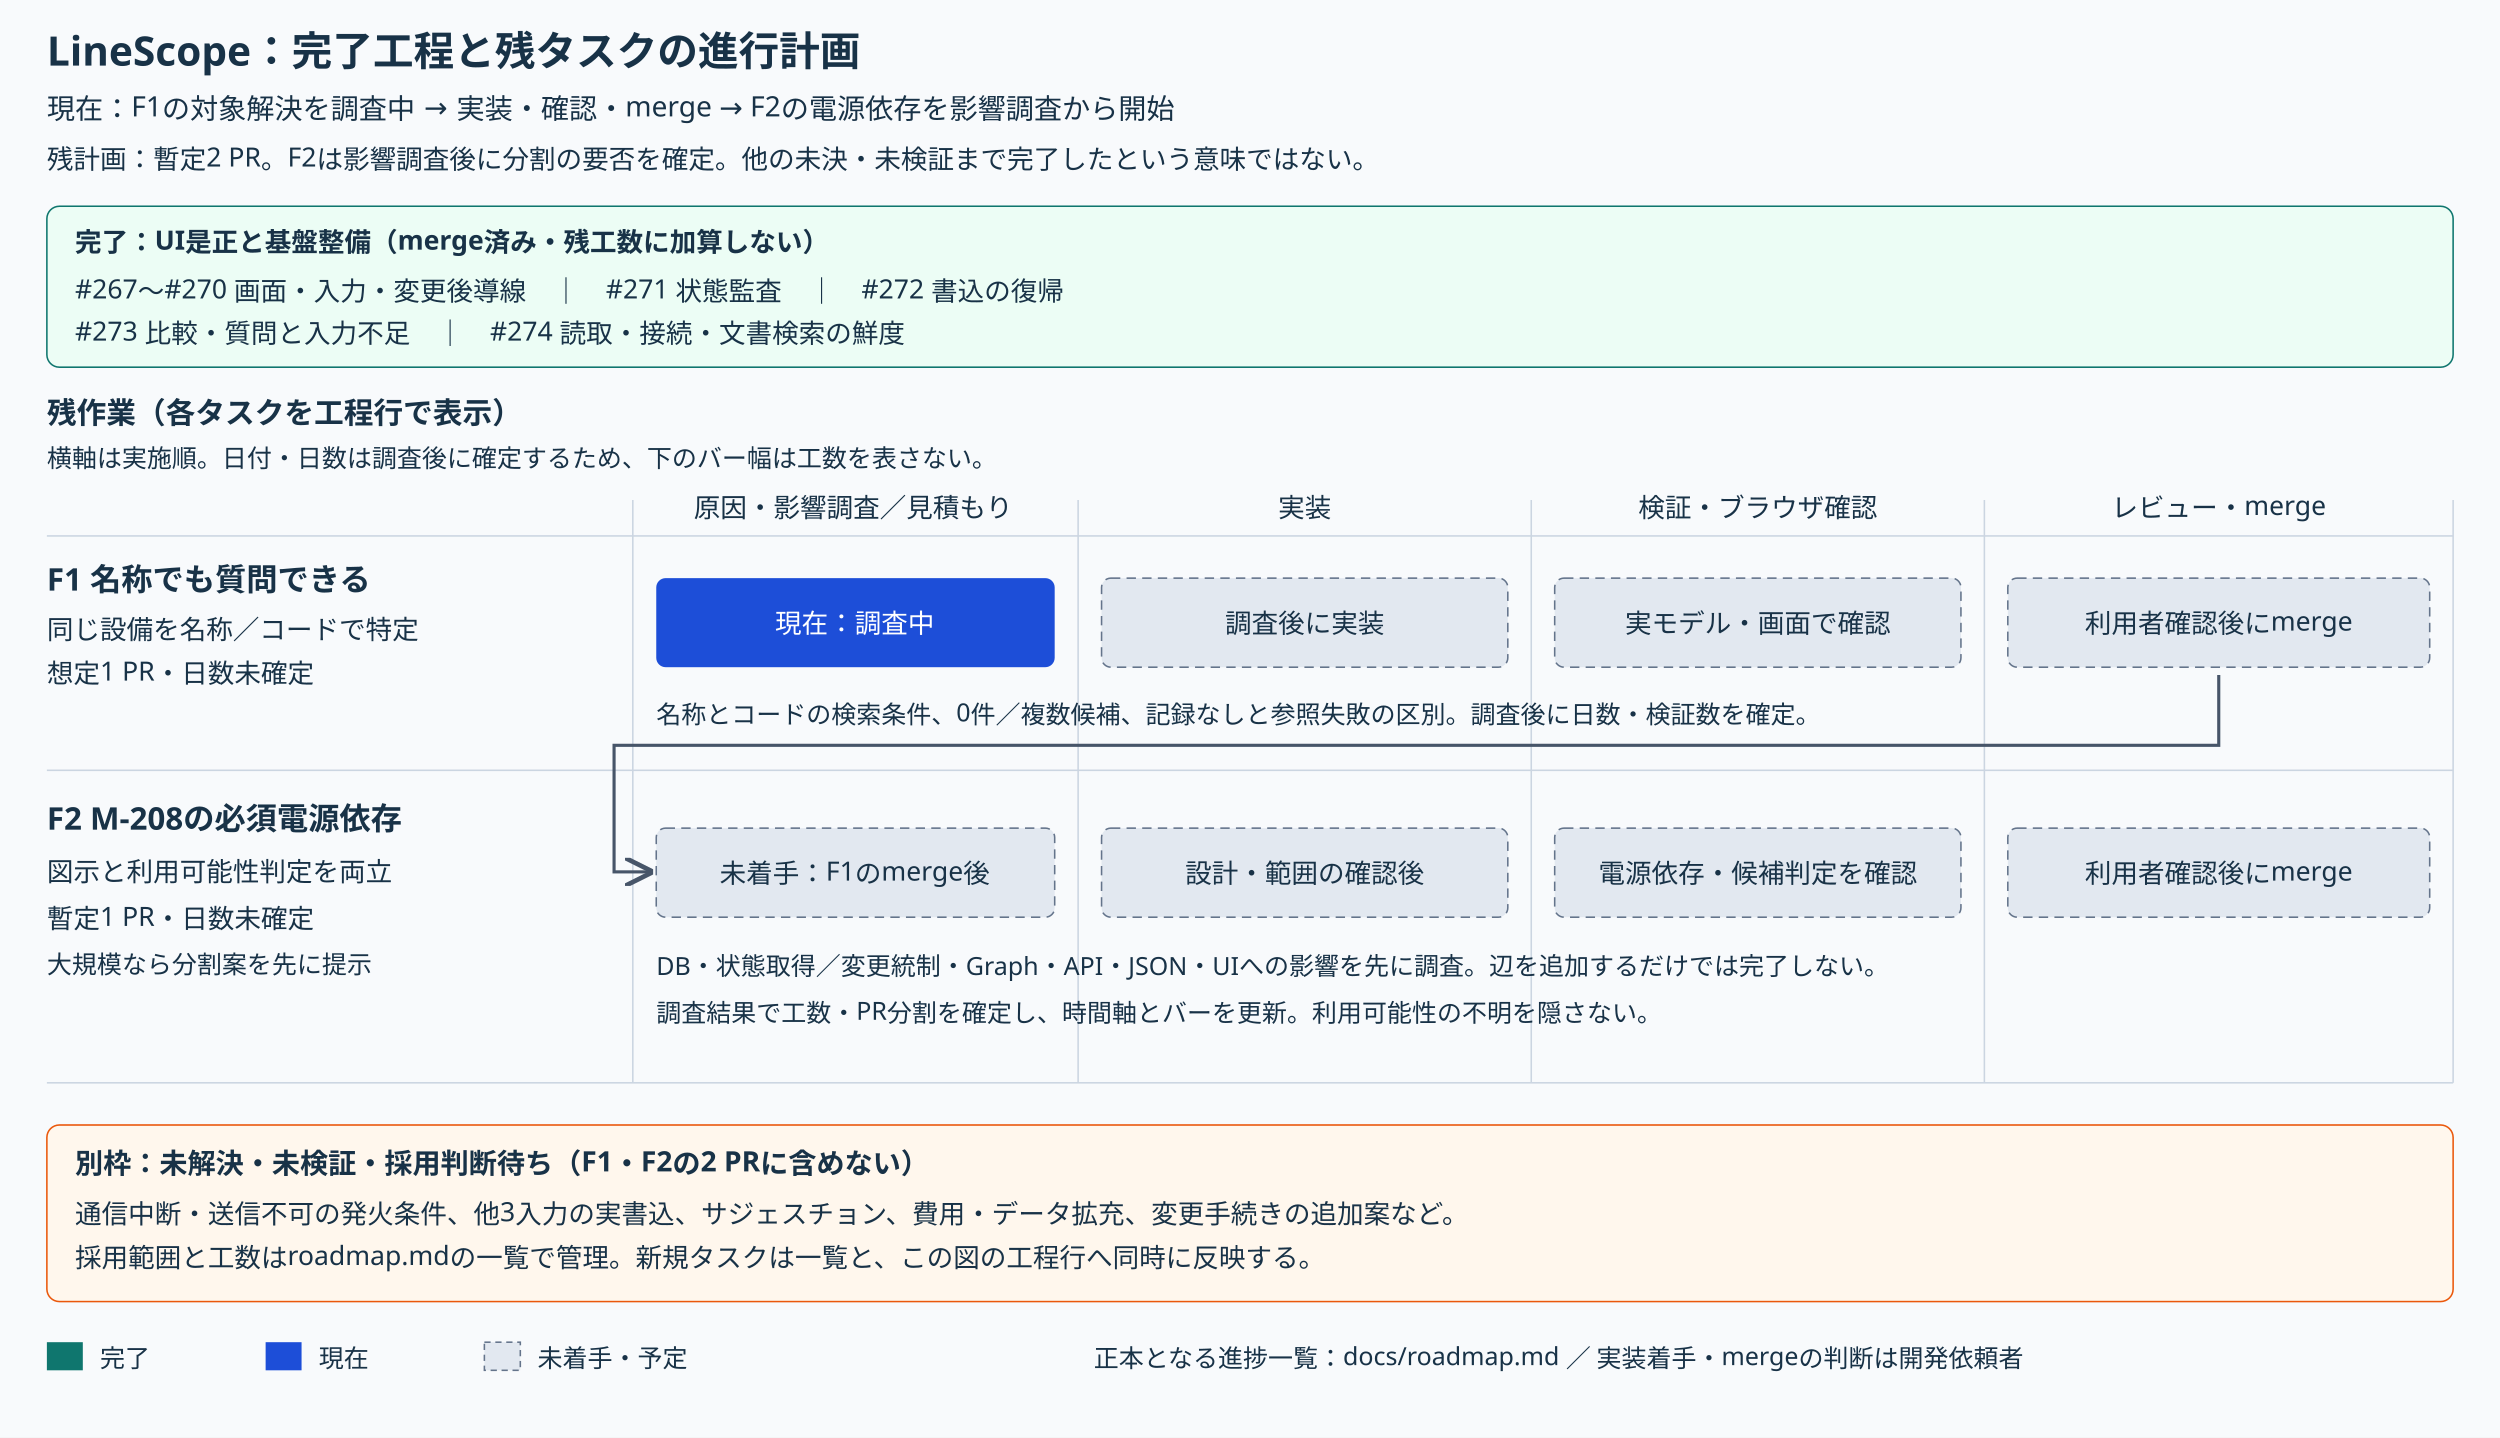
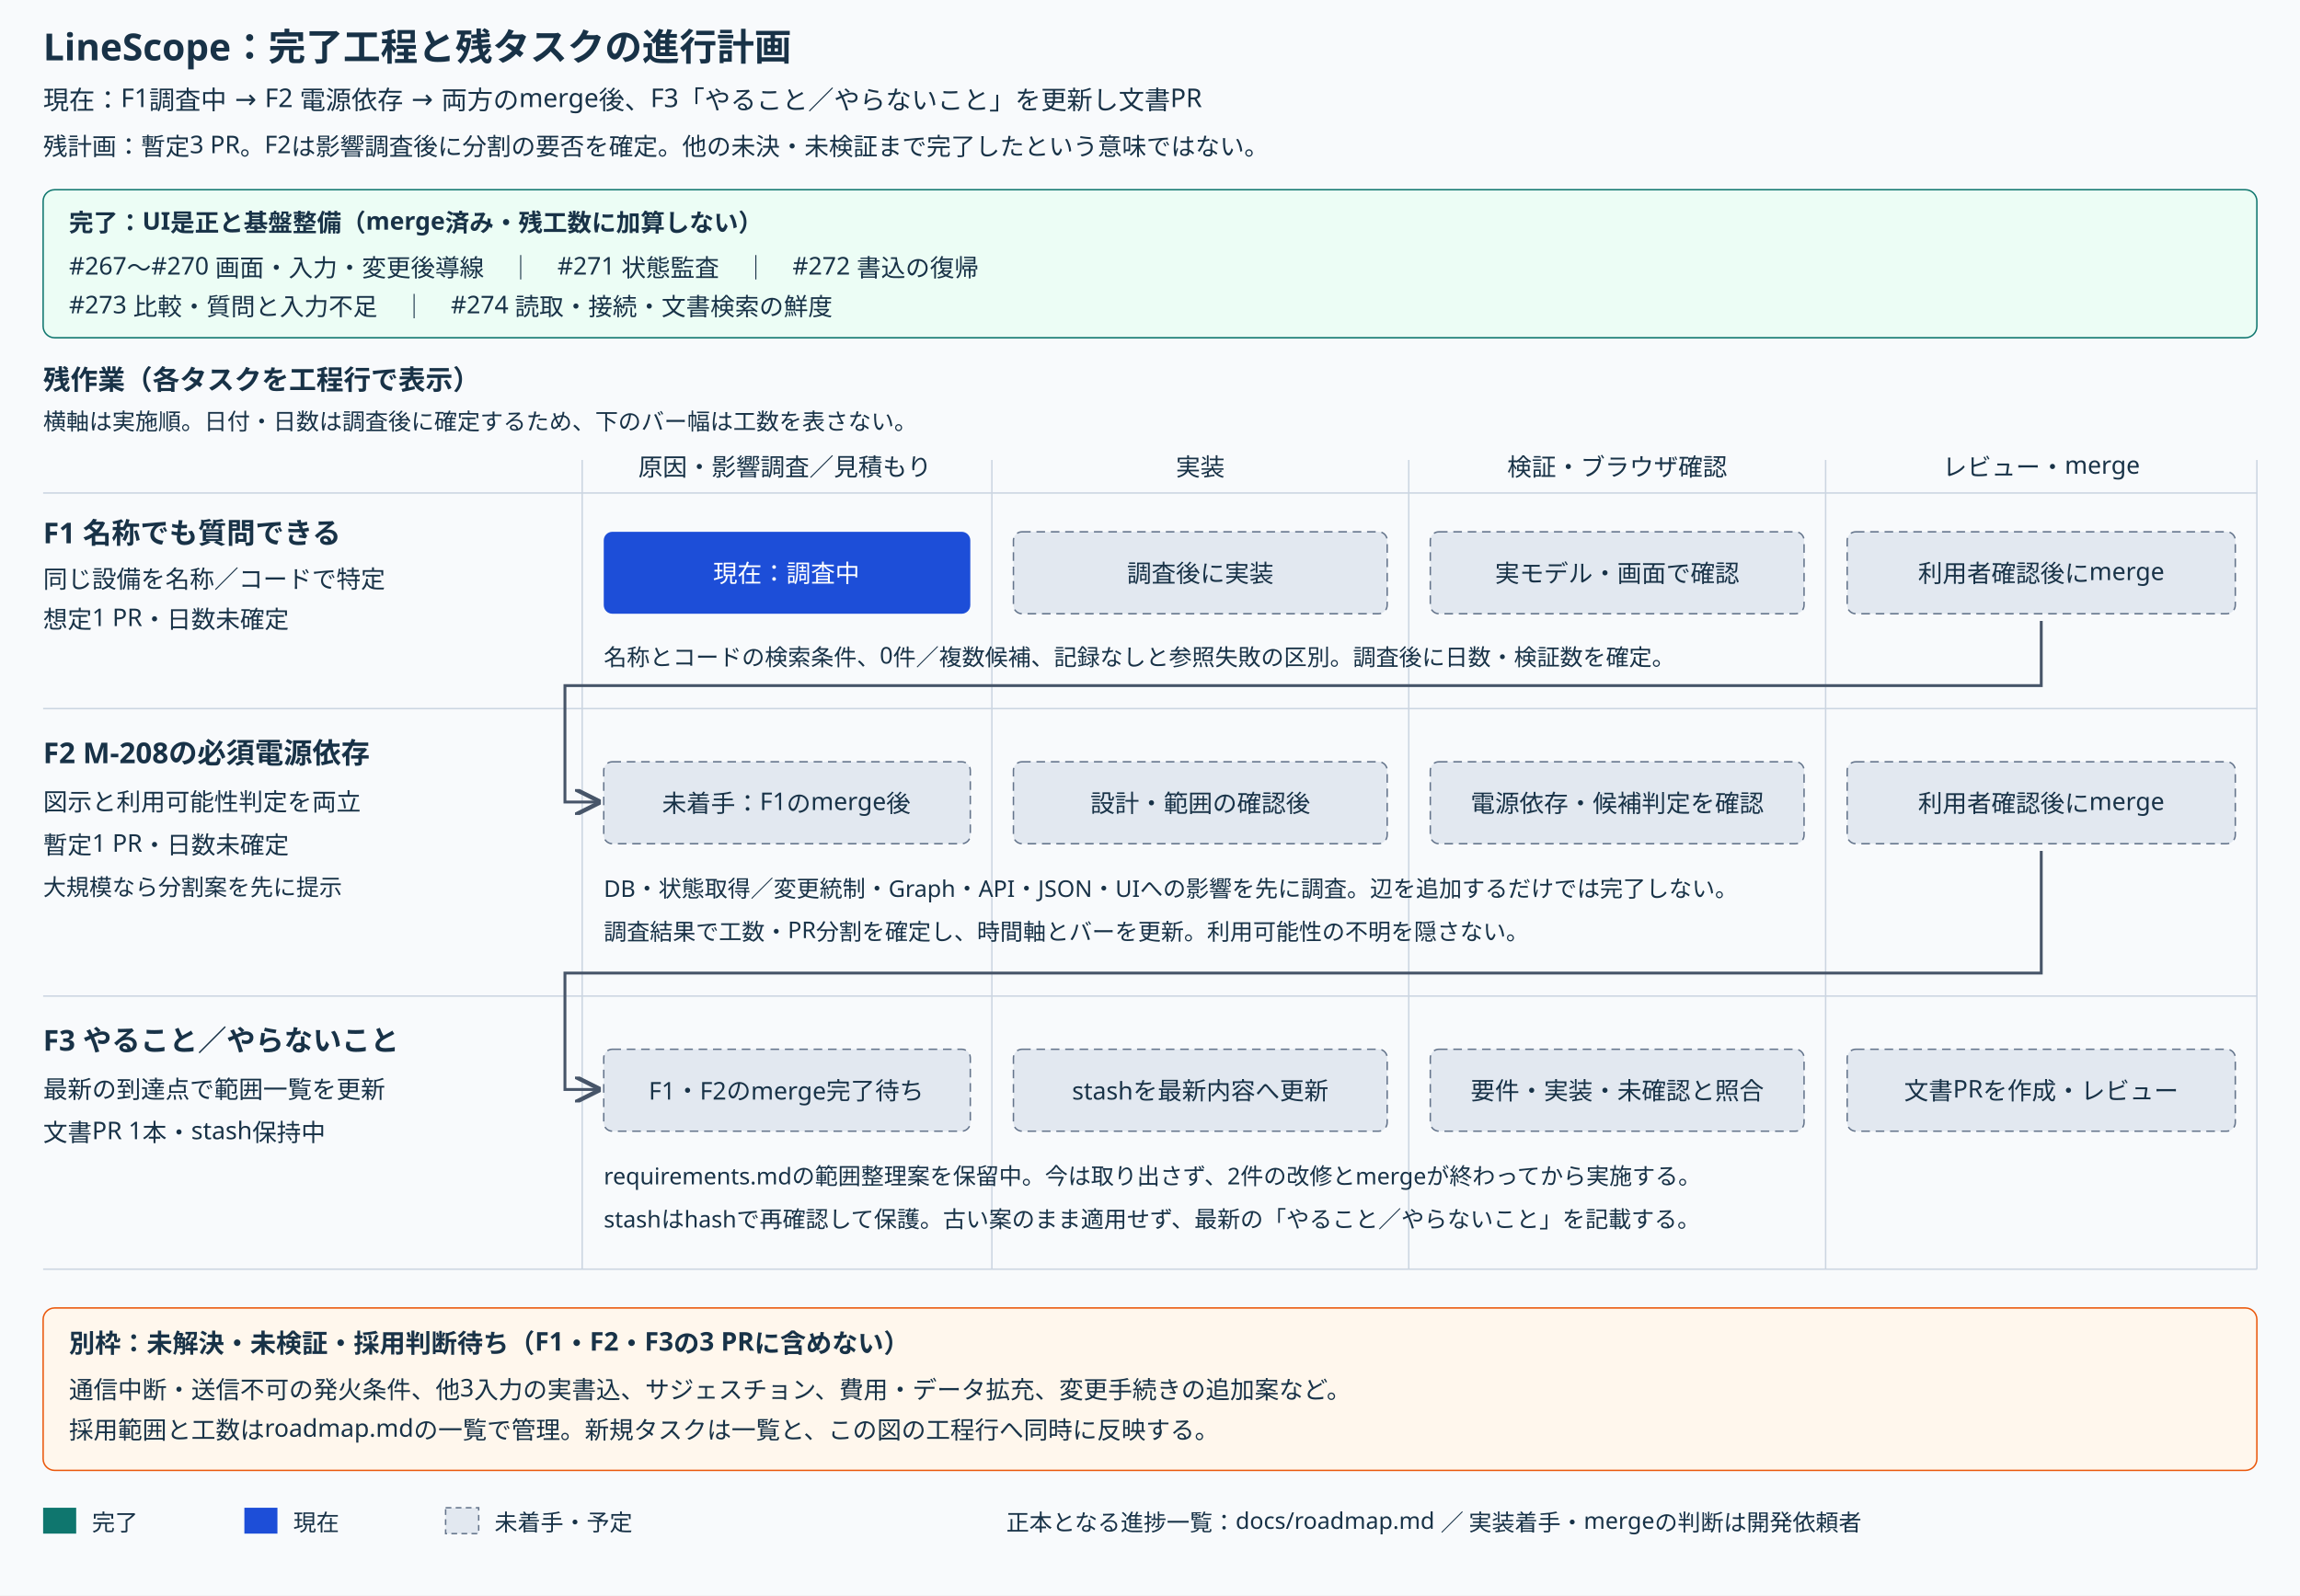
- <svg xmlns="http://www.w3.org/2000/svg" width="1600" height="920" viewBox="0 0 1600 920" role="img" aria-labelledby="title desc">
+ <svg xmlns="http://www.w3.org/2000/svg" width="1600" height="1110" viewBox="0 0 1600 1110" role="img" aria-labelledby="title desc">
  <defs>
    <marker id="arrow" markerWidth="9" markerHeight="9" refX="8" refY="4.5" orient="auto">
      <path d="M0 0L9 4.5L0 9" fill="none" stroke="#475569" stroke-width="1.5" />
    </marker>
  </defs>
-   <rect width="1600" height="920" fill="#f8fafc" />
+   <rect width="1600" height="1110" fill="#f8fafc" />
  <g font-family="sans-serif" fill="#183247">
    <text x="30" y="42" font-size="26" font-weight="bold">LineScope：完了工程と残タスクの進行計画</text>
-     <text x="30" y="76" font-size="18">現在：F1の対象解決を調査中 → 実装・確認・merge → F2の電源依存を影響調査から開始</text>
-     <text x="30" y="108" font-size="17">残計画：暫定2 PR。F2は影響調査後に分割の要否を確定。他の未決・未検証まで完了したという意味ではない。</text>
+     <text x="30" y="76" font-size="18">現在：F1調査中 → F2 電源依存 → 両方のmerge後、F3「やること／やらないこと」を更新し文書PR</text>
+     <text x="30" y="108" font-size="17">残計画：暫定3 PR。F2は影響調査後に分割の要否を確定。他の未決・未検証まで完了したという意味ではない。</text>
    <g font-size="17">
      <rect x="30" y="132" width="1540" height="103" rx="8" fill="#ecfdf5" stroke="#0f766e" />
      <text x="48" y="161" font-weight="bold">完了：UI是正と基盤整備（merge済み・残工数に加算しない）</text>
      <text x="48" y="191">#267〜#270 画面・入力・変更後導線　｜　#271 状態監査　｜　#272 書込の復帰</text>
      <text x="48" y="218">#273 比較・質問と入力不足　｜　#274 読取・接続・文書検索の鮮度</text>
    </g>
    <text x="30" y="271" font-size="19" font-weight="bold">残作業（各タスクを工程行で表示）</text>
    <text x="30" y="299" font-size="16">横軸は実施順。日付・日数は調査後に確定するため、下のバー幅は工数を表さない。</text>
    <g stroke="#cbd5e1">
-       <path d="M30 343H1570 M30 493H1570 M30 693H1570" />
-       <path d="M405 320V693 M690 320V693 M980 320V693 M1270 320V693 M1570 320V693" />
+       <path d="M30 343H1570 M30 493H1570 M30 693H1570 M30 883H1570" />
+       <path d="M405 320V883 M690 320V883 M980 320V883 M1270 320V883 M1570 320V883" />
    </g>
    <g font-size="17" text-anchor="middle">
      <text x="546" y="331">原因・影響調査／見積もり</text>
      <text x="835" y="331">実装</text>
      <text x="1125" y="331">検証・ブラウザ確認</text>
      <text x="1420" y="331">レビュー・merge</text>
    </g>
    <text x="30" y="378" font-size="20" font-weight="bold">F1 名称でも質問できる</text>
    <text x="30" y="409" font-size="17">同じ設備を名称／コードで特定</text>
    <text x="30" y="437" font-size="17">想定1 PR・日数未確定</text>
    <rect x="420" y="370" width="255" height="57" rx="6" fill="#1d4ed8" />
    <g fill="#e2e8f0" stroke="#64748b" stroke-dasharray="6 4">
      <rect x="705" y="370" width="260" height="57" rx="6" />
      <rect x="995" y="370" width="260" height="57" rx="6" />
      <rect x="1285" y="370" width="270" height="57" rx="6" />
    </g>
    <g font-size="17" text-anchor="middle">
      <text x="547" y="405" fill="white">現在：調査中</text>
      <text x="835" y="405">調査後に実装</text>
      <text x="1125" y="405">実モデル・画面で確認</text>
      <text x="1420" y="405">利用者確認後にmerge</text>
    </g>
    <text x="420" y="463" font-size="16">名称とコードの検索条件、0件／複数候補、記録なしと参照失敗の区別。調査後に日数・検証数を確定。</text>
    <path d="M1420 432V477H393V558H416" fill="none" stroke="#475569" stroke-width="2" marker-end="url(#arrow)" />
    <text x="30" y="531" font-size="20" font-weight="bold">F2 M-208の必須電源依存</text>
    <text x="30" y="564" font-size="17">図示と利用可能性判定を両立</text>
    <text x="30" y="594" font-size="17">暫定1 PR・日数未確定</text>
    <text x="30" y="623" font-size="16">大規模なら分割案を先に提示</text>
    <g fill="#e2e8f0" stroke="#64748b" stroke-dasharray="6 4">
      <rect x="420" y="530" width="255" height="57" rx="6" />
      <rect x="705" y="530" width="260" height="57" rx="6" />
      <rect x="995" y="530" width="260" height="57" rx="6" />
      <rect x="1285" y="530" width="270" height="57" rx="6" />
    </g>
    <g font-size="17" text-anchor="middle">
      <text x="547" y="565">未着手：F1のmerge後</text>
      <text x="835" y="565">設計・範囲の確認後</text>
      <text x="1125" y="565">電源依存・候補判定を確認</text>
      <text x="1420" y="565">利用者確認後にmerge</text>
    </g>
    <text x="420" y="624" font-size="16">DB・状態取得／変更統制・Graph・API・JSON・UIへの影響を先に調査。辺を追加するだけでは完了しない。</text>
    <text x="420" y="654" font-size="16">調査結果で工数・PR分割を確定し、時間軸とバーを更新。利用可能性の不明を隠さない。</text>
-     <rect x="30" y="720" width="1540" height="113" rx="8" fill="#fff7ed" stroke="#ea580c" />
-     <text x="48" y="751" font-size="18" font-weight="bold">別枠：未解決・未検証・採用判断待ち（F1・F2の2 PRに含めない）</text>
-     <text x="48" y="783" font-size="17">通信中断・送信不可の発火条件、他3入力の実書込、サジェスチョン、費用・データ拡充、変更手続きの追加案など。</text>
-     <text x="48" y="811" font-size="17">採用範囲と工数はroadmap.mdの一覧で管理。新規タスクは一覧と、この図の工程行へ同時に反映する。</text>
+     <path d="M1420 592V677H393V758H416" fill="none" stroke="#475569" stroke-width="2" marker-end="url(#arrow)" />
+     <text x="30" y="731" font-size="20" font-weight="bold">F3 やること／やらないこと</text>
+     <text x="30" y="764" font-size="17">最新の到達点で範囲一覧を更新</text>
+     <text x="30" y="794" font-size="17">文書PR 1本・stash保持中</text>
+     <g fill="#e2e8f0" stroke="#64748b" stroke-dasharray="6 4">
+       <rect x="420" y="730" width="255" height="57" rx="6" />
+       <rect x="705" y="730" width="260" height="57" rx="6" />
+       <rect x="995" y="730" width="260" height="57" rx="6" />
+       <rect x="1285" y="730" width="270" height="57" rx="6" />
+     </g>
+     <g font-size="17" text-anchor="middle">
+       <text x="547" y="765">F1・F2のmerge完了待ち</text>
+       <text x="835" y="765">stashを最新内容へ更新</text>
+       <text x="1125" y="765">要件・実装・未確認と照合</text>
+       <text x="1420" y="765">文書PRを作成・レビュー</text>
+     </g>
+     <text x="420" y="824" font-size="16">requirements.mdの範囲整理案を保留中。今は取り出さず、2件の改修とmergeが終わってから実施する。</text>
+     <text x="420" y="854" font-size="16">stashはhashで再確認して保護。古い案のまま適用せず、最新の「やること／やらないこと」を記載する。</text>
+     <rect x="30" y="910" width="1540" height="113" rx="8" fill="#fff7ed" stroke="#ea580c" />
+     <text x="48" y="941" font-size="18" font-weight="bold">別枠：未解決・未検証・採用判断待ち（F1・F2・F3の3 PRに含めない）</text>
+     <text x="48" y="973" font-size="17">通信中断・送信不可の発火条件、他3入力の実書込、サジェスチョン、費用・データ拡充、変更手続きの追加案など。</text>
+     <text x="48" y="1001" font-size="17">採用範囲と工数はroadmap.mdの一覧で管理。新規タスクは一覧と、この図の工程行へ同時に反映する。</text>
    <g font-size="16">
-       <rect x="30" y="859" width="23" height="18" fill="#0f766e" />
-       <text x="64" y="875">完了</text>
-       <rect x="170" y="859" width="23" height="18" fill="#1d4ed8" />
-       <text x="204" y="875">現在</text>
-       <rect x="310" y="859" width="23" height="18" fill="#e2e8f0" stroke="#64748b" stroke-dasharray="4 3" />
-       <text x="344" y="875">未着手・予定</text>
-       <text x="700" y="875">正本となる進捗一覧：docs/roadmap.md ／ 実装着手・mergeの判断は開発依頼者</text>
+       <rect x="30" y="1049" width="23" height="18" fill="#0f766e" />
+       <text x="64" y="1065">完了</text>
+       <rect x="170" y="1049" width="23" height="18" fill="#1d4ed8" />
+       <text x="204" y="1065">現在</text>
+       <rect x="310" y="1049" width="23" height="18" fill="#e2e8f0" stroke="#64748b" stroke-dasharray="4 3" />
+       <text x="344" y="1065">未着手・予定</text>
+       <text x="700" y="1065">正本となる進捗一覧：docs/roadmap.md ／ 実装着手・mergeの判断は開発依頼者</text>
    </g>
  </g>
</svg>
